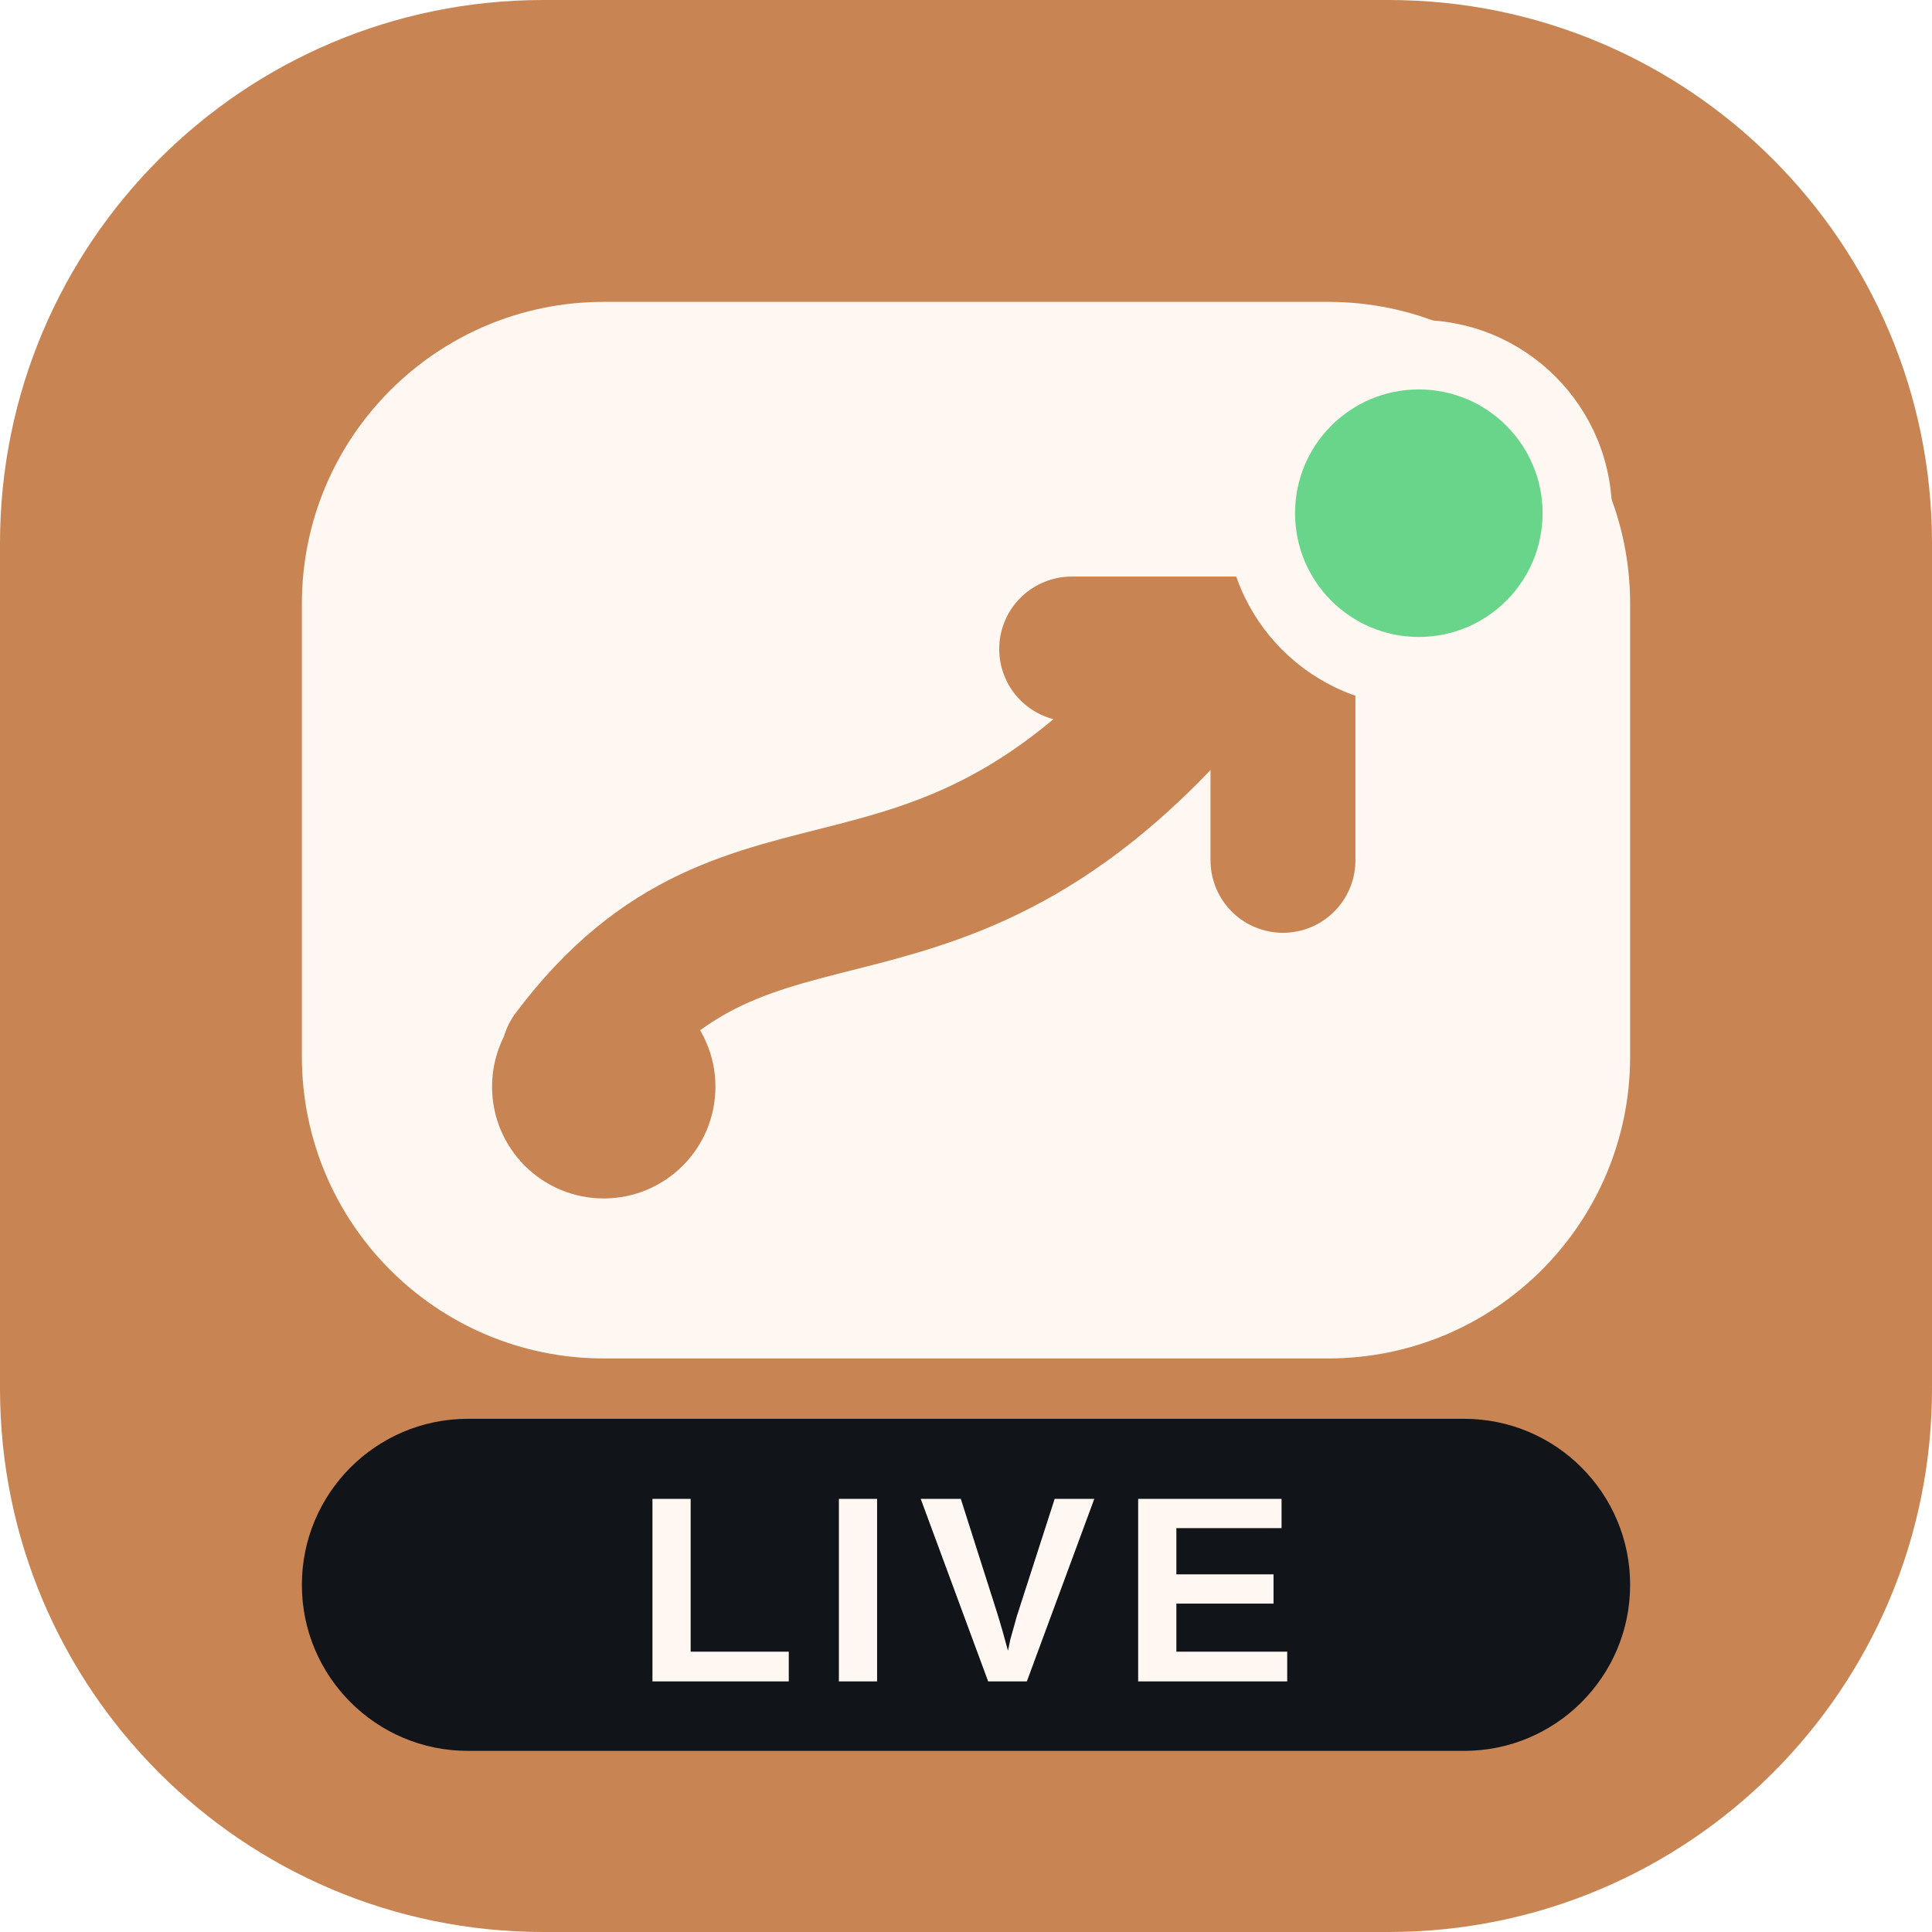
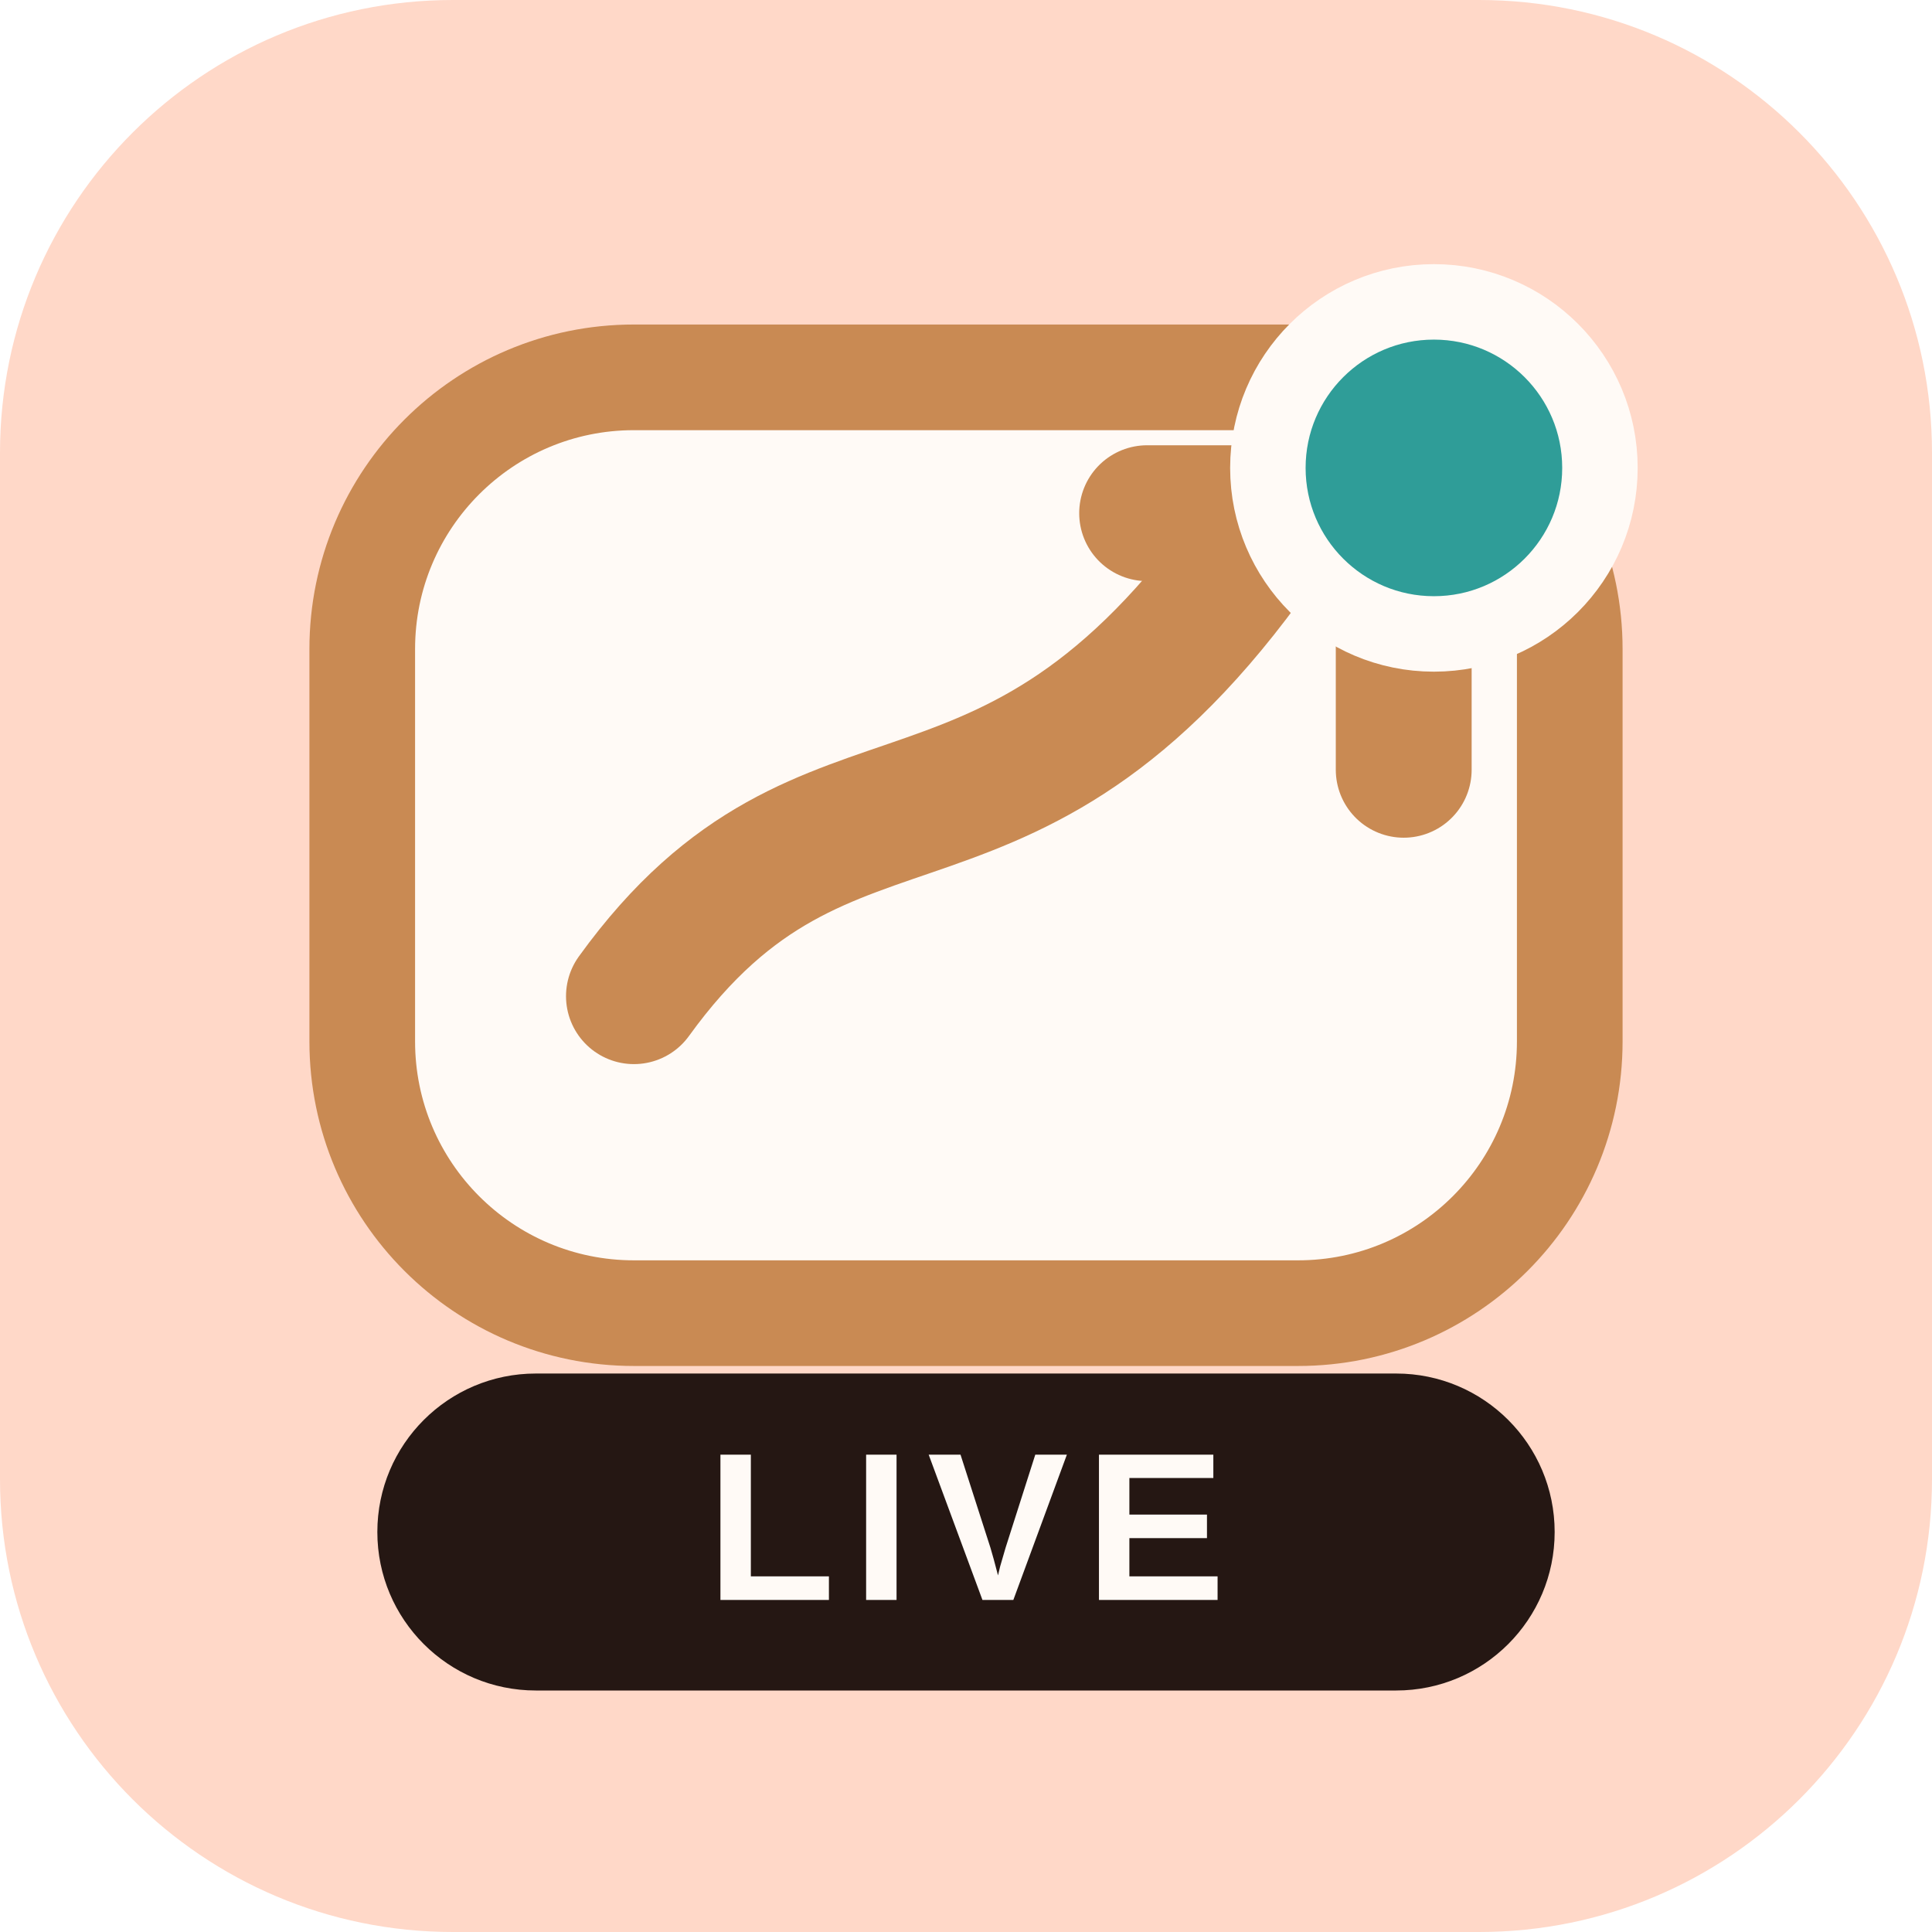
- <svg xmlns="http://www.w3.org/2000/svg" viewBox="0 0 64 64" role="img" aria-label="Relay Live">
-   <rect width="64" height="64" rx="18" fill="#c88452" />
-   <rect x="10" y="10" width="44" height="35" rx="10" fill="#fff8f2" />
-   <path d="M19 35 C25 27, 31 33, 40 22" fill="none" stroke="#c88452" stroke-width="4.8" stroke-linecap="round" />
-   <path d="M35.5 21.5 H42.5 V28.5" fill="none" stroke="#c88452" stroke-width="4.8" stroke-linecap="round" stroke-linejoin="round" />
-   <circle cx="47" cy="17" r="6.4" fill="#fff8f2" />
-   <circle cx="47" cy="17" r="4.1" fill="#69d58b" />
-   <circle cx="20" cy="36" r="3.7" fill="#c88452" />
-   <rect x="10" y="47" width="44" height="11" rx="5.5" fill="#111418" />
-   <text x="32" y="55.7" text-anchor="middle" font-family="Arial, Helvetica, sans-serif" font-size="8.8" font-weight="900" letter-spacing=".8" fill="#fff8f2">LIVE</text>
+ <svg xmlns="http://www.w3.org/2000/svg" viewBox="0 0 128 128" role="img" aria-label="Relay Live">
+   <rect width="128" height="128" rx="30" fill="#ffd8c8" />
+   <rect x="24" y="25" width="80" height="62" rx="18" fill="#fffaf6" stroke="#c98a53" stroke-width="7" />
+   <path d="M42 66c13-18 25-6 42-31" fill="none" stroke="#c98a53" stroke-width="9" stroke-linecap="round" />
+   <path d="M76 34h17v17" fill="none" stroke="#c98a53" stroke-width="9" stroke-linecap="round" stroke-linejoin="round" />
+   <circle cx="95" cy="31" r="11" fill="#2f9d98" stroke="#fffaf6" stroke-width="5" />
+   <rect x="25" y="91" width="78" height="21" rx="10.5" fill="#251713" />
+   <text x="64" y="106" text-anchor="middle" font-family="Arial, Helvetica, sans-serif" font-size="14" font-weight="900" letter-spacing="1.1" fill="#fffaf6">LIVE</text>
</svg>
